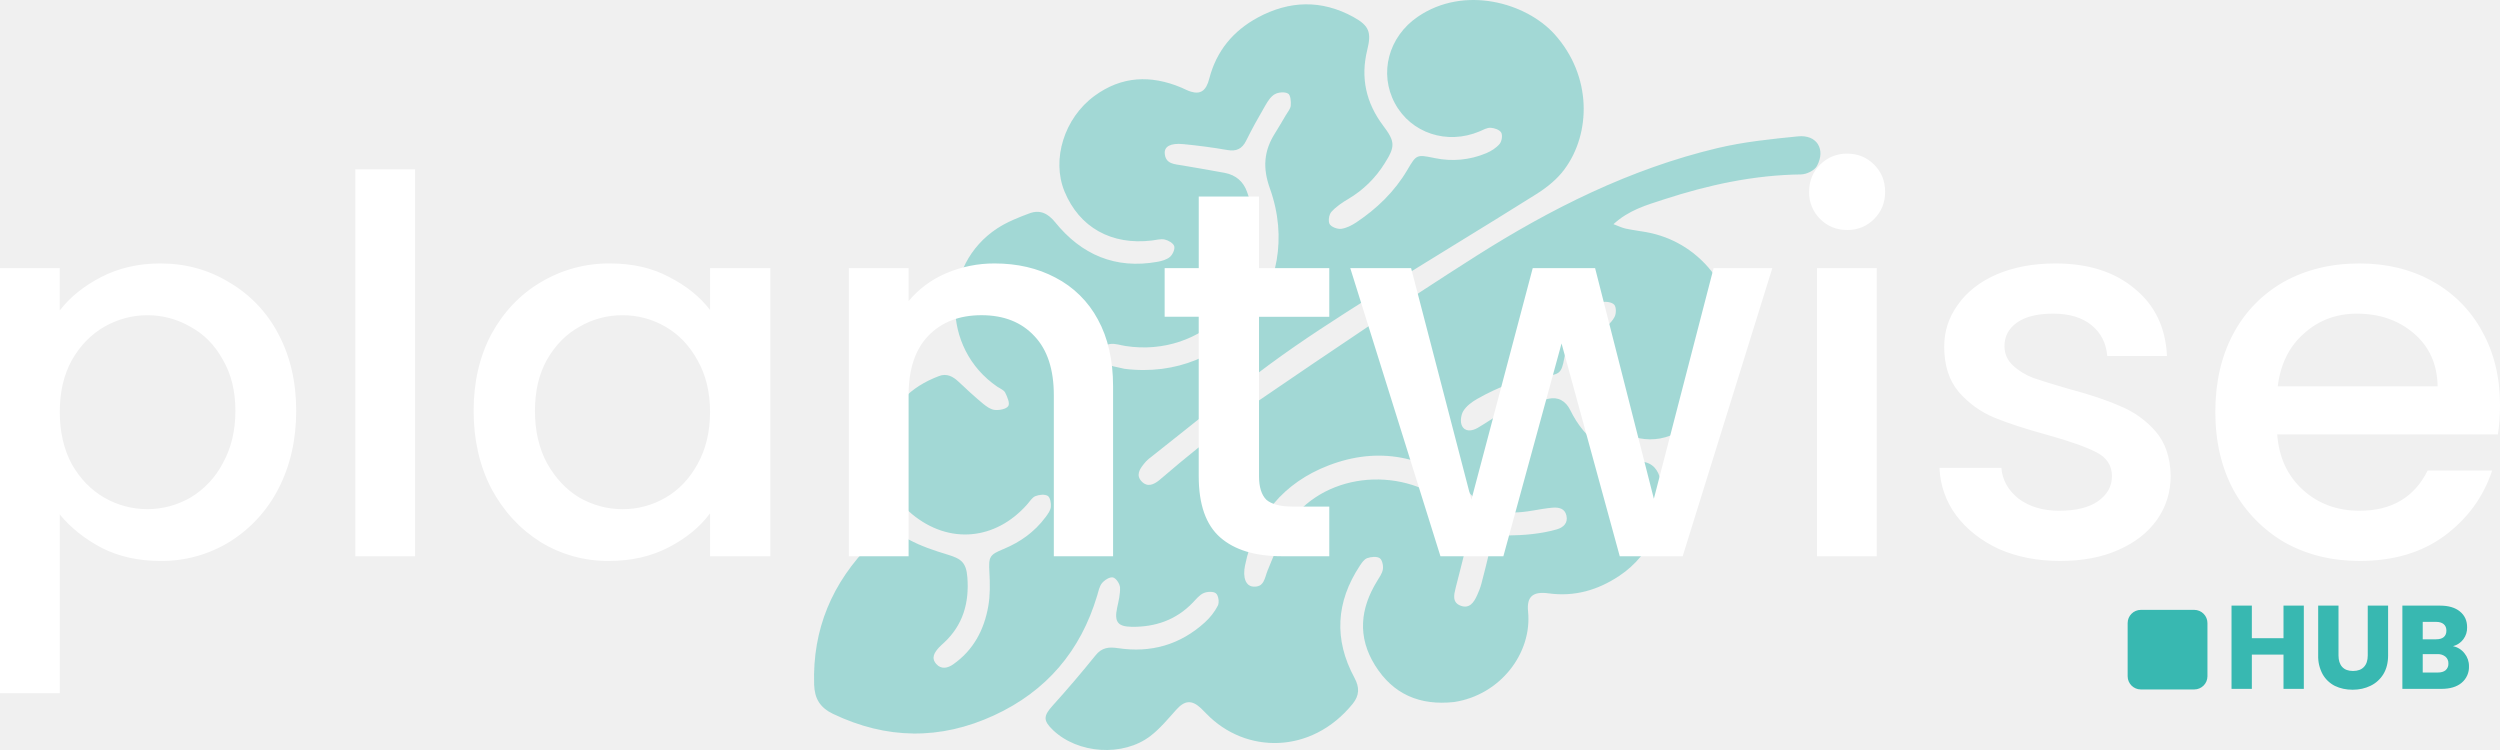
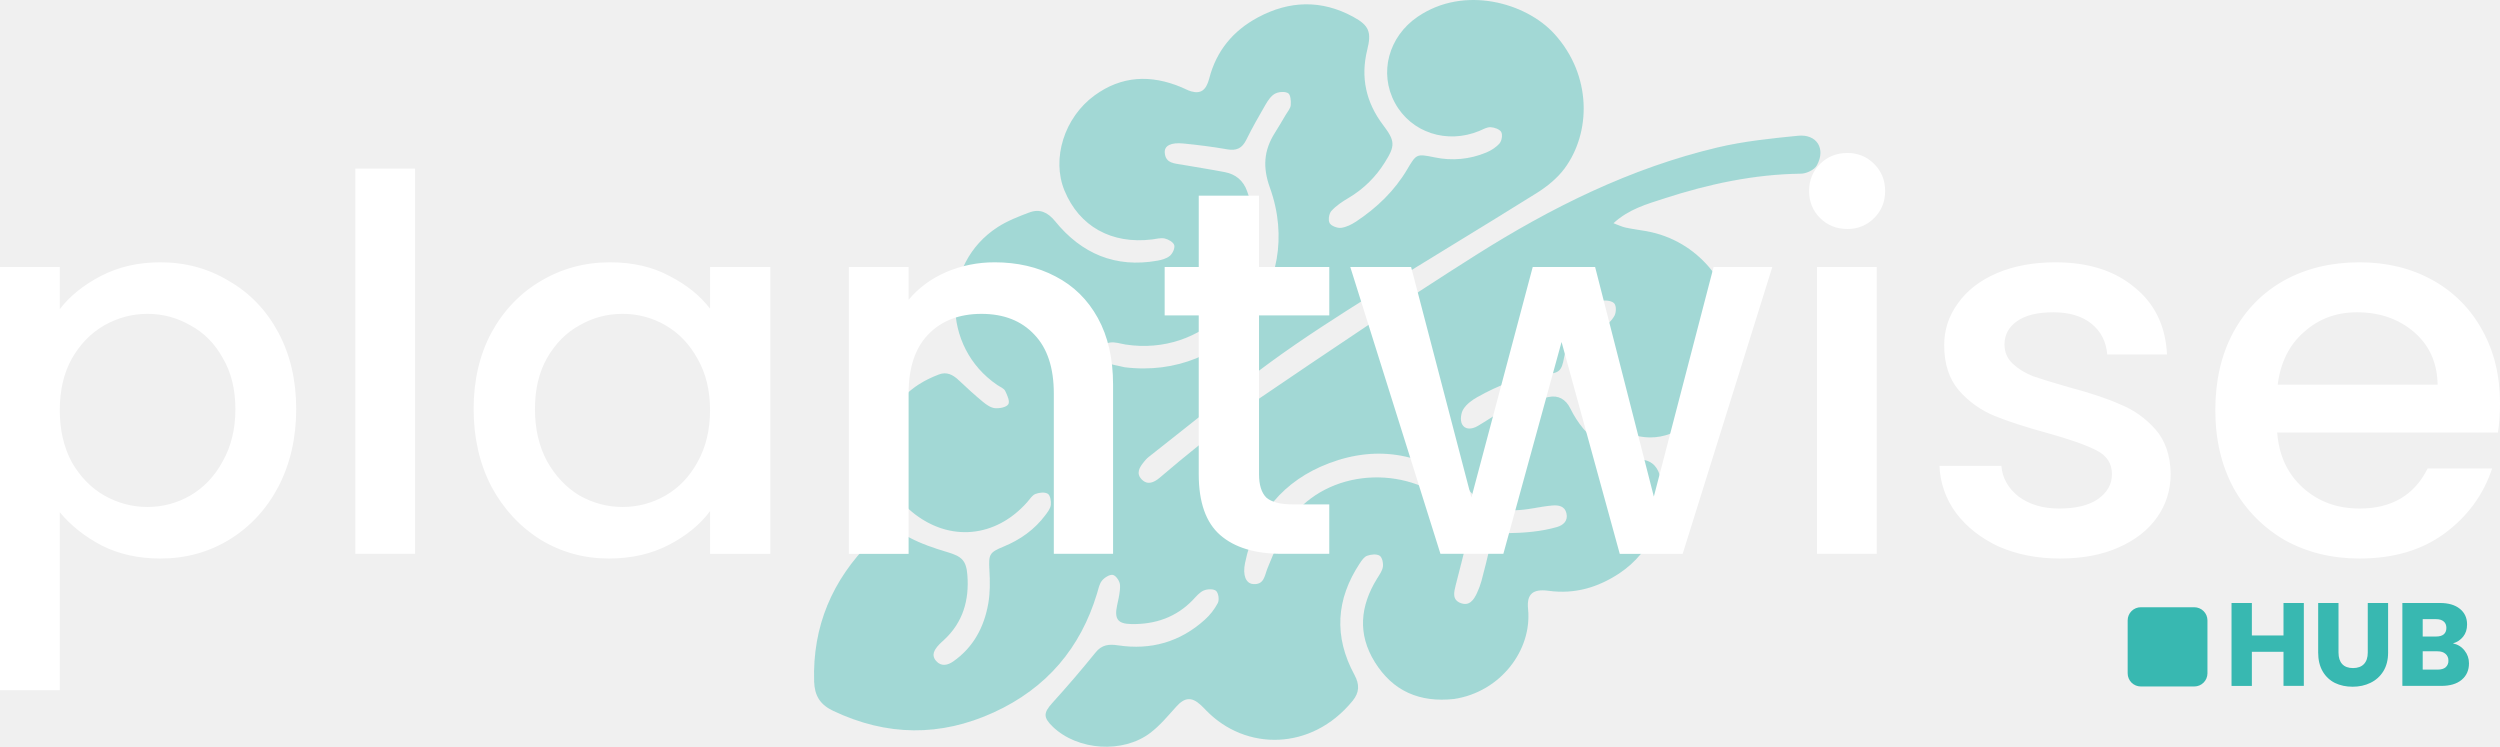
- <svg xmlns="http://www.w3.org/2000/svg" width="100" height="30" fill="none" viewBox="0 0 100 30">
-   <path fill="#38B8B1" fill-opacity=".42" d="M58.16 28.081c-1.37.15-2.44-.31-3.162-1.473-.702-1.13-.593-2.254.078-3.352.094-.156.214-.317.24-.489.022-.144-.03-.38-.132-.443-.122-.076-.345-.052-.498.003-.12.043-.216.187-.294.305-.95 1.441-1.045 2.941-.216 4.475.214.395.2.714-.071 1.049-1.646 2.024-4.284 2.011-5.85.391-.074-.076-.147-.152-.225-.224-.365-.337-.644-.307-.974.06-.33.366-.65.758-1.038 1.056-1.1.844-2.912.713-3.902-.239-.392-.377-.38-.56-.025-.958a47.364 47.364 0 0 0 1.73-2.027c.257-.323.543-.343.905-.288 1.315.197 2.48-.137 3.463-1.027.21-.19.398-.425.525-.676.064-.126.026-.398-.072-.486-.098-.087-.351-.078-.494-.015-.17.074-.302.243-.438.384-.669.696-1.506.98-2.452.965-.559-.01-.689-.21-.573-.758.057-.27.128-.545.116-.815-.007-.145-.157-.371-.28-.401-.126-.03-.337.102-.438.224-.11.133-.146.332-.198.508-.662 2.212-2.028 3.82-4.126 4.786-2.144.988-4.288.965-6.436-.06-.52-.249-.74-.61-.758-1.174-.07-2.223.73-4.084 2.275-5.635.58-.582.79-.554 1.515-.163.48.259 1.011.438 1.536.596.568.17.758.322.804.917.078 1.006-.172 1.904-.933 2.61-.068.062-.137.123-.2.19-.178.194-.328.414-.114.659.203.233.464.168.68.017.809-.566 1.239-1.38 1.404-2.33.075-.434.069-.89.045-1.334-.035-.637-.01-.713.568-.95.668-.276 1.238-.684 1.672-1.267.092-.124.2-.266.217-.41.017-.148-.024-.384-.123-.446-.121-.075-.347-.05-.495.01-.133.054-.225.212-.329.33-1.265 1.434-3.123 1.614-4.603.392-.966-.797-1.31-1.873-1.091-3.088.222-1.238 1.023-2.005 2.167-2.438.308-.117.558.013.786.23.316.298.636.594.97.871.14.116.314.24.482.255.181.016.457-.035.534-.157.07-.111-.041-.37-.126-.538-.053-.104-.204-.16-.313-.234-2.25-1.533-2.253-4.875.012-6.344.39-.252.835-.428 1.273-.591.413-.155.736-.006 1.028.355 1.057 1.305 2.413 1.883 4.088 1.584.177-.032.374-.086.504-.197.108-.093.206-.306.171-.427-.033-.119-.231-.233-.376-.267-.157-.037-.337.016-.506.037-1.626.2-2.916-.521-3.508-1.964-.525-1.278-.006-2.936 1.201-3.82 1.086-.796 2.25-.843 3.472-.332.133.056.262.13.4.168.371.106.594-.04.717-.52.286-1.112.957-1.918 1.947-2.452 1.251-.674 2.535-.72 3.81-.025.646.352.738.62.564 1.325-.273 1.104-.052 2.112.634 3.023.486.646.492.834.06 1.516a4.255 4.255 0 0 1-1.446 1.417c-.246.145-.494.311-.683.52-.096.107-.136.371-.069.488.068.118.31.208.46.19.21-.027.425-.137.606-.258.827-.552 1.53-1.23 2.04-2.095.366-.623.37-.627 1.102-.476a3.45 3.45 0 0 0 2.048-.193c.2-.083.404-.211.541-.373.089-.103.127-.344.065-.455-.063-.112-.275-.185-.425-.192-.145-.007-.298.085-.443.146-1.3.546-2.739.07-3.382-1.121-.653-1.21-.253-2.668.91-3.464 1.86-1.274 4.338-.564 5.473.696 1.507 1.673 1.463 3.972.392 5.412-.286.386-.69.714-1.1.973-2.185 1.375-4.4 2.701-6.583 4.08-1.385.874-2.77 1.76-4.088 2.73-1.655 1.217-3.243 2.527-4.859 3.798a1.239 1.239 0 0 0-.19.2c-.174.214-.322.456-.084.7.235.24.487.121.705-.057.354-.291.695-.598 1.053-.884.962-.768 1.887-1.59 2.902-2.282 2.88-1.965 5.767-3.925 8.71-5.793 2.999-1.903 6.166-3.488 9.653-4.32 1.054-.251 2.147-.363 3.229-.471.749-.076 1.119.516.756 1.187-.098.18-.417.334-.637.336-1.889.024-3.704.42-5.484 1-.69.225-1.401.423-2.017.99.192.071.336.144.489.177.27.059.545.091.817.14 2.117.38 3.38 2.165 3.552 3.827.187 1.8-.718 3.583-2.58 4.311-1.07.419-2.281-.056-2.948-1.082-.66-1.016-.572-2.25.22-3.093.17-.181.37-.347.488-.56.073-.131.08-.39-.004-.493-.085-.105-.332-.143-.486-.11-.166.036-.324.168-.455.29a3.446 3.446 0 0 0-1.065 1.973c-.103.57-.19.642-.773.69-.979.08-1.86.445-2.7.916-.213.12-.432.282-.558.482-.098.156-.136.44-.057.597.124.25.4.213.625.085.409-.234.789-.534 1.221-.709.517-.209 1.07-.339 1.617-.459.388-.085.69.091.871.46.588 1.197 1.553 1.87 2.863 2.052.448.062.652.334.747.75.318 1.39-.354 2.96-1.645 3.82-.86.572-1.789.847-2.837.703-.622-.085-.879.126-.818.728.167 1.651-1.097 3.338-2.963 3.62Zm-6.63-7.158c.13-.147.256-.298.39-.44 1.68-1.79 4.811-1.725 6.458.121.267.3.406.624.32 1.009-.143.639-.314 1.27-.473 1.906-.069.276-.142.581.203.71.352.13.526-.134.653-.41.071-.154.134-.315.177-.48.12-.456.238-.913.336-1.375.078-.365.282-.538.656-.543.354-.005.71-.02 1.062-.06.324-.039.65-.096.963-.187.252-.073.453-.248.382-.553-.068-.292-.315-.334-.563-.313-.261.023-.52.07-.779.114-1.008.176-1.943.116-2.615-.812a.124.124 0 0 0-.029-.027c-1.663-1.354-3.53-1.728-5.511-.972-1.822.695-2.96 2.066-3.358 4.005-.101.491.03.827.33.848.435.032.45-.337.565-.626.25-.628.527-1.245.832-1.915Zm-6.547-6.17c4.143.52 7.226-3.273 5.814-7.211-.295-.822-.244-1.498.193-2.196.153-.244.299-.493.445-.742.072-.124.184-.248.195-.38.014-.163-.007-.421-.106-.48-.13-.078-.382-.057-.527.022-.16.087-.28.274-.377.441-.27.464-.534.933-.77 1.414-.166.337-.392.443-.762.379a23.262 23.262 0 0 0-1.757-.235c-.499-.049-.76.088-.741.368.029.433.392.43.7.484.569.1 1.14.189 1.707.299.434.084.74.343.886.763.112.323.24.647.293.98.496 3.073-2.076 5.655-5.15 5.182-.208-.031-.423-.11-.621-.081-.167.024-.429.16-.442.272-.018.159.112.406.254.497.201.128.47.149.766.225Z" />
-   <path fill="#fff" d="M2.39 12.42c.406-.53.958-.976 1.657-1.338.7-.363 1.49-.544 2.37-.544 1.006 0 1.922.251 2.747.753a5.126 5.126 0 0 1 1.971 2.07c.476.893.713 1.917.713 3.075 0 1.157-.238 2.196-.713 3.116a5.386 5.386 0 0 1-1.971 2.133 5.182 5.182 0 0 1-2.747.753c-.88 0-1.664-.174-2.349-.523-.685-.362-1.244-.808-1.677-1.338v7.152H0V10.726h2.39v1.694Zm7.026 4.016c0-.795-.168-1.478-.504-2.05-.321-.585-.755-1.025-1.3-1.317a3.38 3.38 0 0 0-1.72-.46c-.6 0-1.174.153-1.719.46-.531.306-.965.752-1.3 1.338-.322.586-.482 1.276-.482 2.07 0 .795.16 1.492.482 2.092.335.585.769 1.032 1.3 1.338a3.452 3.452 0 0 0 3.44 0 3.45 3.45 0 0 0 1.3-1.38c.335-.6.503-1.297.503-2.091Zm7.187-9.662V22.25h-2.39V6.774h2.39Zm2.342 9.662c0-1.158.237-2.182.713-3.075.489-.892 1.146-1.582 1.97-2.07a5.29 5.29 0 0 1 2.769-.753c.909 0 1.698.181 2.37.544.684.348 1.23.787 1.635 1.317v-1.673h2.412V22.25h-2.412v-1.715c-.405.544-.957.997-1.657 1.36-.698.362-1.495.543-2.39.543a5.144 5.144 0 0 1-2.726-.753c-.825-.516-1.482-1.227-1.971-2.133-.476-.92-.713-1.96-.713-3.116Zm9.457.041c0-.794-.168-1.484-.503-2.07-.322-.585-.748-1.032-1.28-1.338a3.38 3.38 0 0 0-1.719-.46 3.38 3.38 0 0 0-1.72.46c-.53.292-.964.732-1.3 1.317-.321.572-.482 1.255-.482 2.05 0 .794.16 1.492.482 2.091.336.6.77 1.06 1.3 1.38.546.307 1.119.46 1.72.46a3.38 3.38 0 0 0 1.72-.46c.53-.306.957-.753 1.279-1.338.335-.6.503-1.297.503-2.091Zm11.381-5.939c.91 0 1.72.188 2.433.565a4.006 4.006 0 0 1 1.698 1.673c.406.739.609 1.631.609 2.677v6.797h-2.37v-6.442c0-1.031-.259-1.82-.776-2.363-.517-.558-1.223-.837-2.118-.837-.895 0-1.608.28-2.139.837-.517.544-.776 1.332-.776 2.363v6.442h-2.39V10.726h2.39v1.318a3.973 3.973 0 0 1 1.49-1.109 4.879 4.879 0 0 1 1.95-.397Zm10.578 2.133v6.379c0 .432.098.746.294.941.21.181.559.272 1.048.272h1.468v1.987h-1.887c-1.077 0-1.901-.251-2.475-.753-.573-.502-.86-1.318-.86-2.447v-6.38h-1.363v-1.945h1.364V7.861h2.411v2.865h2.81v1.945h-2.81Zm20.531-1.945L67.307 22.25H64.79l-2.328-8.512-2.327 8.512h-2.517l-3.607-11.524h2.433l2.411 9.265 2.454-9.265h2.495l2.35 9.223 2.39-9.223h2.348ZM73.895 9.2c-.433 0-.797-.147-1.09-.44a1.475 1.475 0 0 1-.44-1.087c0-.432.146-.795.44-1.088a1.485 1.485 0 0 1 1.09-.439c.42 0 .776.147 1.07.44.293.292.44.655.44 1.087 0 .432-.147.795-.44 1.087-.294.293-.65.44-1.07.44Zm1.175 1.526V22.25h-2.391V10.726h2.39Zm7.332 11.712c-.909 0-1.726-.16-2.453-.481-.713-.335-1.28-.78-1.699-1.338a3.381 3.381 0 0 1-.67-1.904h2.474c.041.488.272.9.692 1.234.433.32.971.481 1.614.481.671 0 1.189-.125 1.552-.376.378-.265.566-.6.566-1.004 0-.432-.21-.753-.629-.962-.405-.21-1.055-.44-1.95-.69-.867-.237-1.573-.467-2.118-.69a3.801 3.801 0 0 1-1.426-1.025c-.392-.46-.587-1.067-.587-1.82 0-.613.182-1.17.545-1.673.364-.516.88-.92 1.552-1.213.685-.293 1.468-.439 2.349-.439 1.314 0 2.37.335 3.166 1.004.81.655 1.244 1.555 1.3 2.698h-2.39c-.042-.516-.252-.927-.63-1.234-.377-.307-.887-.46-1.53-.46-.63 0-1.112.118-1.447.355-.336.237-.504.551-.504.941 0 .307.112.565.336.774.224.21.496.377.818.502.321.112.797.258 1.426.44.838.222 1.524.453 2.055.69a3.72 3.72 0 0 1 1.405 1.003c.391.447.594 1.04.608 1.778 0 .655-.182 1.24-.545 1.757-.364.516-.881.92-1.552 1.213-.657.293-1.433.439-2.328.439ZM100 16.206c0 .432-.028.822-.084 1.17h-8.828c.07.921.412 1.66 1.027 2.218.615.557 1.37.836 2.265.836 1.286 0 2.195-.537 2.726-1.61h2.58c-.35 1.06-.986 1.93-1.909 2.614-.909.67-2.04 1.004-3.397 1.004-1.104 0-2.097-.244-2.978-.732a5.477 5.477 0 0 1-2.055-2.091c-.49-.907-.734-1.952-.734-3.137 0-1.186.238-2.224.713-3.117a5.151 5.151 0 0 1 2.034-2.091c.881-.488 1.888-.732 3.02-.732 1.09 0 2.062.237 2.915.711a5.013 5.013 0 0 1 1.992 2.008c.475.85.713 1.833.713 2.949Zm-2.495-.753c-.014-.879-.329-1.583-.944-2.112-.615-.53-1.377-.795-2.286-.795-.825 0-1.53.265-2.118.795-.587.515-.936 1.22-1.048 2.112h6.396Z" />
-   <path fill="#38B8B1" d="M92.153 24.224v3.331h-.813v-1.37h-1.266v1.37h-.813v-3.33h.813v1.304h1.266v-1.305h.813Zm1.387 0v1.993c0 .2.05.353.147.46.099.108.243.162.433.162s.337-.054.438-.162c.101-.107.152-.26.152-.46v-1.992h.814v1.987c0 .298-.064.55-.19.755a1.22 1.22 0 0 1-.514.465c-.213.104-.45.157-.714.157-.263 0-.5-.051-.709-.152a1.174 1.174 0 0 1-.49-.465 1.495 1.495 0 0 1-.18-.76v-1.988h.813Zm4.577 1.623a.773.773 0 0 1 .466.29.8.8 0 0 1 .176.512.82.82 0 0 1-.295.664c-.193.162-.464.242-.813.242h-1.556v-3.33H97.6c.339 0 .604.077.794.232.193.155.29.365.29.631a.753.753 0 0 1-.566.76Zm-1.208-.275h.532c.134 0 .235-.028.305-.085.073-.06.11-.147.11-.261 0-.114-.037-.201-.11-.261-.07-.06-.171-.09-.304-.09h-.533v.697Zm.6 1.329c.135 0 .24-.03.313-.09a.332.332 0 0 0 .114-.271.34.34 0 0 0-.119-.275.47.47 0 0 0-.318-.1h-.59v.736h.6Zm-12.403-1.978c0-.291.237-.528.529-.528h2.134c.292 0 .529.236.529.528v2.128a.528.528 0 0 1-.529.527h-2.134a.528.528 0 0 1-.529-.527v-2.128Z" />
+ <svg xmlns="http://www.w3.org/2000/svg" width="154" height="46" fill="none" viewBox="0 0 154 46">
+   <path fill="#38B8B1" fill-opacity=".42" d="M89.567 43.058c-2.111.23-3.758-.476-4.87-2.26-1.081-1.733-.913-3.455.12-5.14.146-.238.33-.485.37-.748.033-.221-.047-.584-.203-.68-.19-.117-.532-.08-.768.005-.185.066-.333.286-.453.467-1.463 2.21-1.608 4.51-.332 6.861.33.607.309 1.096-.11 1.609-2.534 3.104-6.597 3.085-9.01.6-.113-.116-.225-.233-.345-.343-.561-.517-.991-.471-1.499.09-.509.564-1.001 1.163-1.6 1.62-1.694 1.294-4.484 1.094-6.008-.365-.605-.58-.586-.859-.038-1.47a72.584 72.584 0 0 0 2.663-3.108c.396-.495.837-.525 1.395-.442 2.023.303 3.817-.21 5.332-1.575a3.68 3.68 0 0 0 .808-1.036c.099-.193.04-.61-.11-.745-.15-.133-.54-.119-.76-.023-.262.114-.467.373-.675.589-1.03 1.067-2.32 1.503-3.777 1.479-.86-.014-1.06-.322-.882-1.162.088-.412.198-.835.178-1.249-.01-.222-.242-.57-.431-.615-.193-.047-.52.156-.674.343-.17.204-.224.51-.305.78-1.02 3.392-3.123 5.856-6.354 7.338-3.302 1.514-6.603 1.479-9.912-.093-.8-.38-1.14-.935-1.167-1.8-.107-3.407 1.123-6.262 3.504-8.64.894-.892 1.217-.85 2.333-.25.74.397 1.557.673 2.365.914.875.261 1.167.494 1.238 1.406.121 1.544-.265 2.92-1.437 4.002-.104.096-.21.189-.306.292-.276.297-.507.634-.178 1.01.313.357.716.258 1.049.026 1.244-.868 1.906-2.117 2.16-3.572.117-.666.108-1.366.07-2.046-.053-.976-.015-1.093.875-1.458 1.029-.422 1.907-1.048 2.575-1.941.142-.19.31-.408.334-.629.026-.227-.036-.59-.189-.683-.187-.116-.535-.078-.763.014-.204.083-.346.325-.506.505-1.949 2.2-4.81 2.476-7.09.602-1.486-1.221-2.017-2.87-1.68-4.735.344-1.898 1.576-3.073 3.34-3.738.473-.179.858.02 1.209.352.486.459.98.911 1.494 1.337.214.177.484.366.742.39.279.026.703-.053.822-.24.109-.17-.063-.568-.194-.825-.081-.16-.313-.245-.481-.359-3.467-2.35-3.47-7.474.018-9.727.599-.387 1.286-.656 1.96-.907.637-.237 1.133-.009 1.583.544 1.628 2.002 3.716 2.888 6.296 2.429.272-.049.576-.131.775-.302.167-.142.318-.469.265-.655-.052-.18-.357-.356-.58-.408-.242-.057-.519.024-.78.056-2.502.308-4.49-.8-5.401-3.011-.808-1.96-.01-4.502 1.85-5.858 1.671-1.22 3.465-1.292 5.346-.509.205.086.403.198.616.259.572.162.915-.061 1.105-.797.44-1.706 1.472-2.943 2.997-3.76 1.928-1.035 3.904-1.105 5.867-.04.996.54 1.138.952.87 2.032-.421 1.693-.081 3.24.975 4.635.75.99.759 1.279.094 2.325a6.538 6.538 0 0 1-2.227 2.172c-.38.223-.76.478-1.052.798-.148.164-.21.57-.106.749.104.18.476.318.706.29.325-.04.656-.21.935-.395 1.274-.847 2.357-1.886 3.14-3.213.565-.955.57-.96 1.698-.73a5.335 5.335 0 0 0 3.155-.296c.309-.126.621-.323.834-.57.135-.16.195-.528.099-.699-.096-.172-.424-.284-.654-.295-.225-.01-.46.131-.682.224-2.003.837-4.218.108-5.209-1.719-1.006-1.856-.389-4.09 1.4-5.31 2.866-1.954 6.681-.866 8.43 1.066 2.32 2.566 2.252 6.09.604 8.3-.442.59-1.062 1.094-1.695 1.49-3.364 2.108-6.776 4.143-10.137 6.256-2.134 1.341-4.265 2.699-6.296 4.186-2.549 1.868-4.995 3.875-7.483 5.825-.11.086-.203.196-.291.305-.269.33-.497.7-.13 1.075.36.367.75.185 1.084-.088.546-.446 1.072-.916 1.623-1.355 1.48-1.178 2.906-2.44 4.469-3.5 4.436-3.013 8.88-6.017 13.414-8.882 4.617-2.918 9.495-5.348 14.865-6.623 1.623-.386 3.305-.558 4.972-.724 1.154-.115 1.723.792 1.164 1.821-.15.276-.641.512-.98.516-2.909.036-5.704.644-8.445 1.533-1.063.345-2.159.649-3.107 1.518.295.109.517.22.752.27.416.091.84.14 1.259.216 3.26.583 5.206 3.32 5.471 5.868.287 2.76-1.107 5.494-3.974 6.61-1.648.642-3.513-.087-4.54-1.66-1.017-1.557-.88-3.448.339-4.742.261-.278.571-.533.751-.857.112-.203.125-.6-.005-.758-.132-.16-.512-.218-.75-.168-.255.054-.497.258-.7.445-.888.819-1.424 1.832-1.64 3.024-.159.875-.291.985-1.19 1.059-1.508.124-2.865.682-4.159 1.405-.327.183-.665.432-.859.739-.15.239-.209.675-.088.915.192.383.618.326.963.13.63-.359 1.215-.818 1.88-1.087.796-.32 1.648-.52 2.49-.703.598-.131 1.064.14 1.342.704.905 1.836 2.392 2.867 4.409 3.146.689.095 1.004.513 1.151 1.15.489 2.132-.546 4.54-2.533 5.857-1.325.878-2.756 1.3-4.37 1.08-.958-.13-1.353.193-1.26 1.116.257 2.531-1.69 5.117-4.563 5.55ZM79.355 32.081c.2-.225.396-.455.603-.675 2.587-2.743 7.408-2.644 9.944.187.412.46.625.957.493 1.547-.22.979-.484 1.948-.728 2.922-.106.423-.22.891.312 1.088.543.201.81-.204 1.006-.627a4.52 4.52 0 0 0 .272-.735c.185-.7.367-1.402.518-2.11.12-.56.435-.824 1.01-.833.546-.008 1.094-.03 1.635-.093a9.15 9.15 0 0 0 1.483-.285c.39-.112.699-.38.59-.849-.105-.446-.487-.511-.868-.479-.402.035-.802.106-1.2.175-1.552.27-2.992.177-4.027-1.246a.214.214 0 0 0-.044-.041c-2.562-2.076-5.437-2.649-8.488-1.49-2.805 1.065-4.557 3.168-5.171 6.142-.155.752.046 1.267.508 1.3.67.048.694-.517.87-.96.386-.964.812-1.91 1.282-2.938Zm-10.08-9.459c6.379.797 11.127-5.02 8.952-11.058-.454-1.26-.376-2.297.297-3.367.236-.375.46-.756.685-1.137.112-.19.284-.38.301-.582.022-.25-.01-.647-.163-.738-.201-.12-.589-.086-.811.034-.246.134-.432.42-.582.677-.415.711-.821 1.43-1.186 2.168-.255.517-.603.68-1.172.58-.896-.156-1.8-.272-2.706-.36-.769-.074-1.17.136-1.141.564.044.665.604.66 1.077.744.876.153 1.756.289 2.63.457.667.129 1.139.526 1.364 1.171.172.494.368.991.451 1.503.765 4.71-3.197 8.67-7.93 7.946-.32-.05-.652-.17-.958-.125-.256.037-.66.245-.68.417-.028.243.172.622.391.762.31.197.725.228 1.18.344Z" />
+   <path fill="#fff" d="M3.682 19.044c.624-.812 1.474-1.496 2.55-2.052 1.077-.556 2.294-.834 3.65-.834 1.55 0 2.96.385 4.23 1.155 1.292.748 2.304 1.806 3.036 3.174.732 1.369 1.098 2.94 1.098 4.714 0 1.775-.366 3.367-1.098 4.779-.732 1.39-1.744 2.48-3.035 3.27-1.27.77-2.68 1.155-4.231 1.155-1.356 0-2.562-.267-3.617-.802-1.055-.556-1.916-1.24-2.583-2.052v10.967H0V16.447h3.682v2.597ZM14.5 25.201c0-1.218-.258-2.266-.775-3.142-.495-.898-1.163-1.572-2.002-2.02a5.225 5.225 0 0 0-2.648-.706c-.926 0-1.809.235-2.648.706-.819.47-1.486 1.154-2.003 2.052-.495.898-.742 1.956-.742 3.174 0 1.22.247 2.288.742 3.207.517.898 1.184 1.582 2.003 2.053.84.47 1.722.705 2.648.705.947 0 1.83-.235 2.648-.705.84-.492 1.507-1.197 2.002-2.117.517-.92.775-1.988.775-3.207Zm11.068-14.815v23.73h-3.681v-23.73h3.681Zm3.607 14.815c0-1.774.366-3.345 1.098-4.714.753-1.368 1.765-2.426 3.035-3.174 1.292-.77 2.713-1.155 4.263-1.155 1.4 0 2.616.278 3.65.834 1.054.534 1.894 1.208 2.518 2.02v-2.565h3.714v17.67H43.74v-2.63c-.624.834-1.474 1.528-2.55 2.084-1.077.556-2.304.834-3.682.834-1.529 0-2.928-.385-4.199-1.154-1.27-.792-2.282-1.882-3.035-3.271-.732-1.412-1.098-3.004-1.098-4.779Zm14.564.064c0-1.218-.258-2.276-.775-3.174-.495-.898-1.151-1.582-1.97-2.053a5.224 5.224 0 0 0-2.648-.705c-.947 0-1.83.235-2.648.706-.818.448-1.485 1.122-2.002 2.02-.495.876-.743 1.924-.743 3.142 0 1.219.248 2.288.743 3.207.517.92 1.184 1.625 2.002 2.117.84.47 1.722.705 2.648.705.948 0 1.83-.235 2.648-.705.819-.47 1.475-1.155 1.97-2.053.517-.919.775-1.988.775-3.207Zm17.528-9.107c1.399 0 2.648.289 3.746.866 1.12.577 1.991 1.432 2.615 2.566.625 1.133.937 2.5.937 4.104v10.422h-3.65V24.24c0-1.582-.398-2.79-1.194-3.623-.797-.855-1.884-1.283-3.262-1.283-1.378 0-2.476.428-3.294 1.283-.797.834-1.195 2.041-1.195 3.623v9.877h-3.68v-17.67h3.681v2.021c.603-.727 1.367-1.293 2.293-1.7a7.54 7.54 0 0 1 3.004-.609Zm16.289 3.272v9.78c0 .663.15 1.144.452 1.443.323.278.861.417 1.615.417h2.26v3.046h-2.906c-1.658 0-2.928-.385-3.81-1.154-.883-.77-1.325-2.02-1.325-3.752v-9.78h-2.099v-2.983h2.1v-4.393h3.713v4.393h4.328v2.982h-4.328Zm31.618-2.983-5.522 17.67h-3.875l-3.585-13.052-3.585 13.051h-3.875l-5.555-17.67h3.747l3.713 14.207 3.779-14.206h3.843l3.617 14.142 3.681-14.142h3.617Zm4.625-2.341c-.668 0-1.228-.224-1.68-.674-.452-.448-.678-1.004-.678-1.667s.226-1.219.678-1.668c.452-.448 1.012-.673 1.68-.673a2.25 2.25 0 0 1 1.647.673c.452.45.678 1.005.678 1.668s-.226 1.219-.678 1.667a2.25 2.25 0 0 1-1.647.674Zm1.808 2.34v17.67h-3.681v-17.67h3.681Zm11.292 17.959c-1.399 0-2.658-.246-3.778-.738-1.098-.513-1.97-1.197-2.616-2.052a5.168 5.168 0 0 1-1.033-2.918h3.811c.064.748.419 1.379 1.065 1.892.668.492 1.497.737 2.487.737 1.033 0 1.83-.192 2.39-.577.581-.406.872-.92.872-1.54 0-.662-.323-1.154-.969-1.474-.625-.32-1.626-.674-3.004-1.058-1.334-.364-2.422-.717-3.261-1.059a5.848 5.848 0 0 1-2.196-1.571c-.603-.706-.905-1.636-.905-2.79 0-.94.28-1.796.84-2.565.56-.791 1.356-1.411 2.39-1.86 1.055-.45 2.26-.674 3.617-.674 2.024 0 3.649.513 4.876 1.54 1.249 1.004 1.916 2.383 2.002 4.136h-3.681c-.065-.79-.388-1.421-.969-1.892-.581-.47-1.367-.705-2.357-.705-.969 0-1.712.182-2.229.545-.516.363-.775.844-.775 1.443 0 .47.172.866.517 1.186.344.321.764.578 1.259.77.496.171 1.228.396 2.196.674 1.292.342 2.347.694 3.165 1.058.84.342 1.561.855 2.164 1.54.603.683.915 1.592.937 2.725 0 1.005-.28 1.902-.84 2.694-.56.79-1.356 1.41-2.39 1.86-1.012.448-2.207.673-3.585.673ZM154 24.849c0 .662-.043 1.261-.129 1.796h-13.596c.108 1.41.635 2.544 1.582 3.399.948.855 2.11 1.282 3.488 1.282 1.981 0 3.38-.823 4.198-2.469h3.973c-.539 1.625-1.518 2.961-2.939 4.009-1.4 1.026-3.143 1.539-5.232 1.539-1.701 0-3.229-.374-4.586-1.123a8.419 8.419 0 0 1-3.164-3.206c-.754-1.39-1.131-2.993-1.131-4.81 0-1.818.366-3.41 1.098-4.779.754-1.39 1.798-2.458 3.133-3.206 1.356-.749 2.906-1.123 4.65-1.123 1.679 0 3.176.364 4.489 1.09a7.705 7.705 0 0 1 3.068 3.08c.732 1.303 1.098 2.81 1.098 4.52Zm-3.843-1.155c-.022-1.347-.506-2.426-1.453-3.239-.948-.812-2.121-1.218-3.52-1.218-1.271 0-2.358.406-3.262 1.218-.904.791-1.442 1.871-1.615 3.24h9.85Z" />
+   <path fill="#38B8B1" d="M141.916 37.144v5.107h-1.253V40.15h-1.948v2.102h-1.253v-5.107h1.253v2h1.948v-2h1.253Zm2.136 0V40.2c0 .305.075.54.227.706.151.164.373.247.666.247.293 0 .518-.083.674-.247.157-.165.235-.4.235-.706v-3.056h1.253v3.049c0 .456-.098.841-.293 1.156-.196.316-.46.553-.792.713-.327.16-.693.24-1.099.24-.405 0-.769-.077-1.091-.232a1.805 1.805 0 0 1-.755-.713c-.186-.32-.278-.709-.278-1.164v-3.049h1.253Zm7.048 2.488c.298.063.537.211.718.444.181.228.271.49.271.786 0 .427-.151.766-.454 1.018-.298.248-.716.371-1.253.371h-2.396v-5.107h2.316c.522 0 .93.12 1.223.357.298.237.447.56.447.967 0 .301-.081.55-.242.75a1.21 1.21 0 0 1-.63.414Zm-1.861-.422h.821c.205 0 .361-.043.469-.13.112-.093.168-.226.168-.4 0-.175-.056-.309-.168-.4-.108-.093-.264-.14-.469-.14h-.821v1.07Zm.923 2.038c.21 0 .372-.047.484-.139a.509.509 0 0 0 .176-.415.52.52 0 0 0-.183-.421c-.118-.102-.281-.153-.491-.153h-.909v1.128h.923Zm-19.098-3.033a.81.81 0 0 1 .814-.809h3.287c.449 0 .814.362.814.809v3.263a.812.812 0 0 1-.814.809h-3.287a.81.81 0 0 1-.814-.809v-3.263Z" />
</svg>
